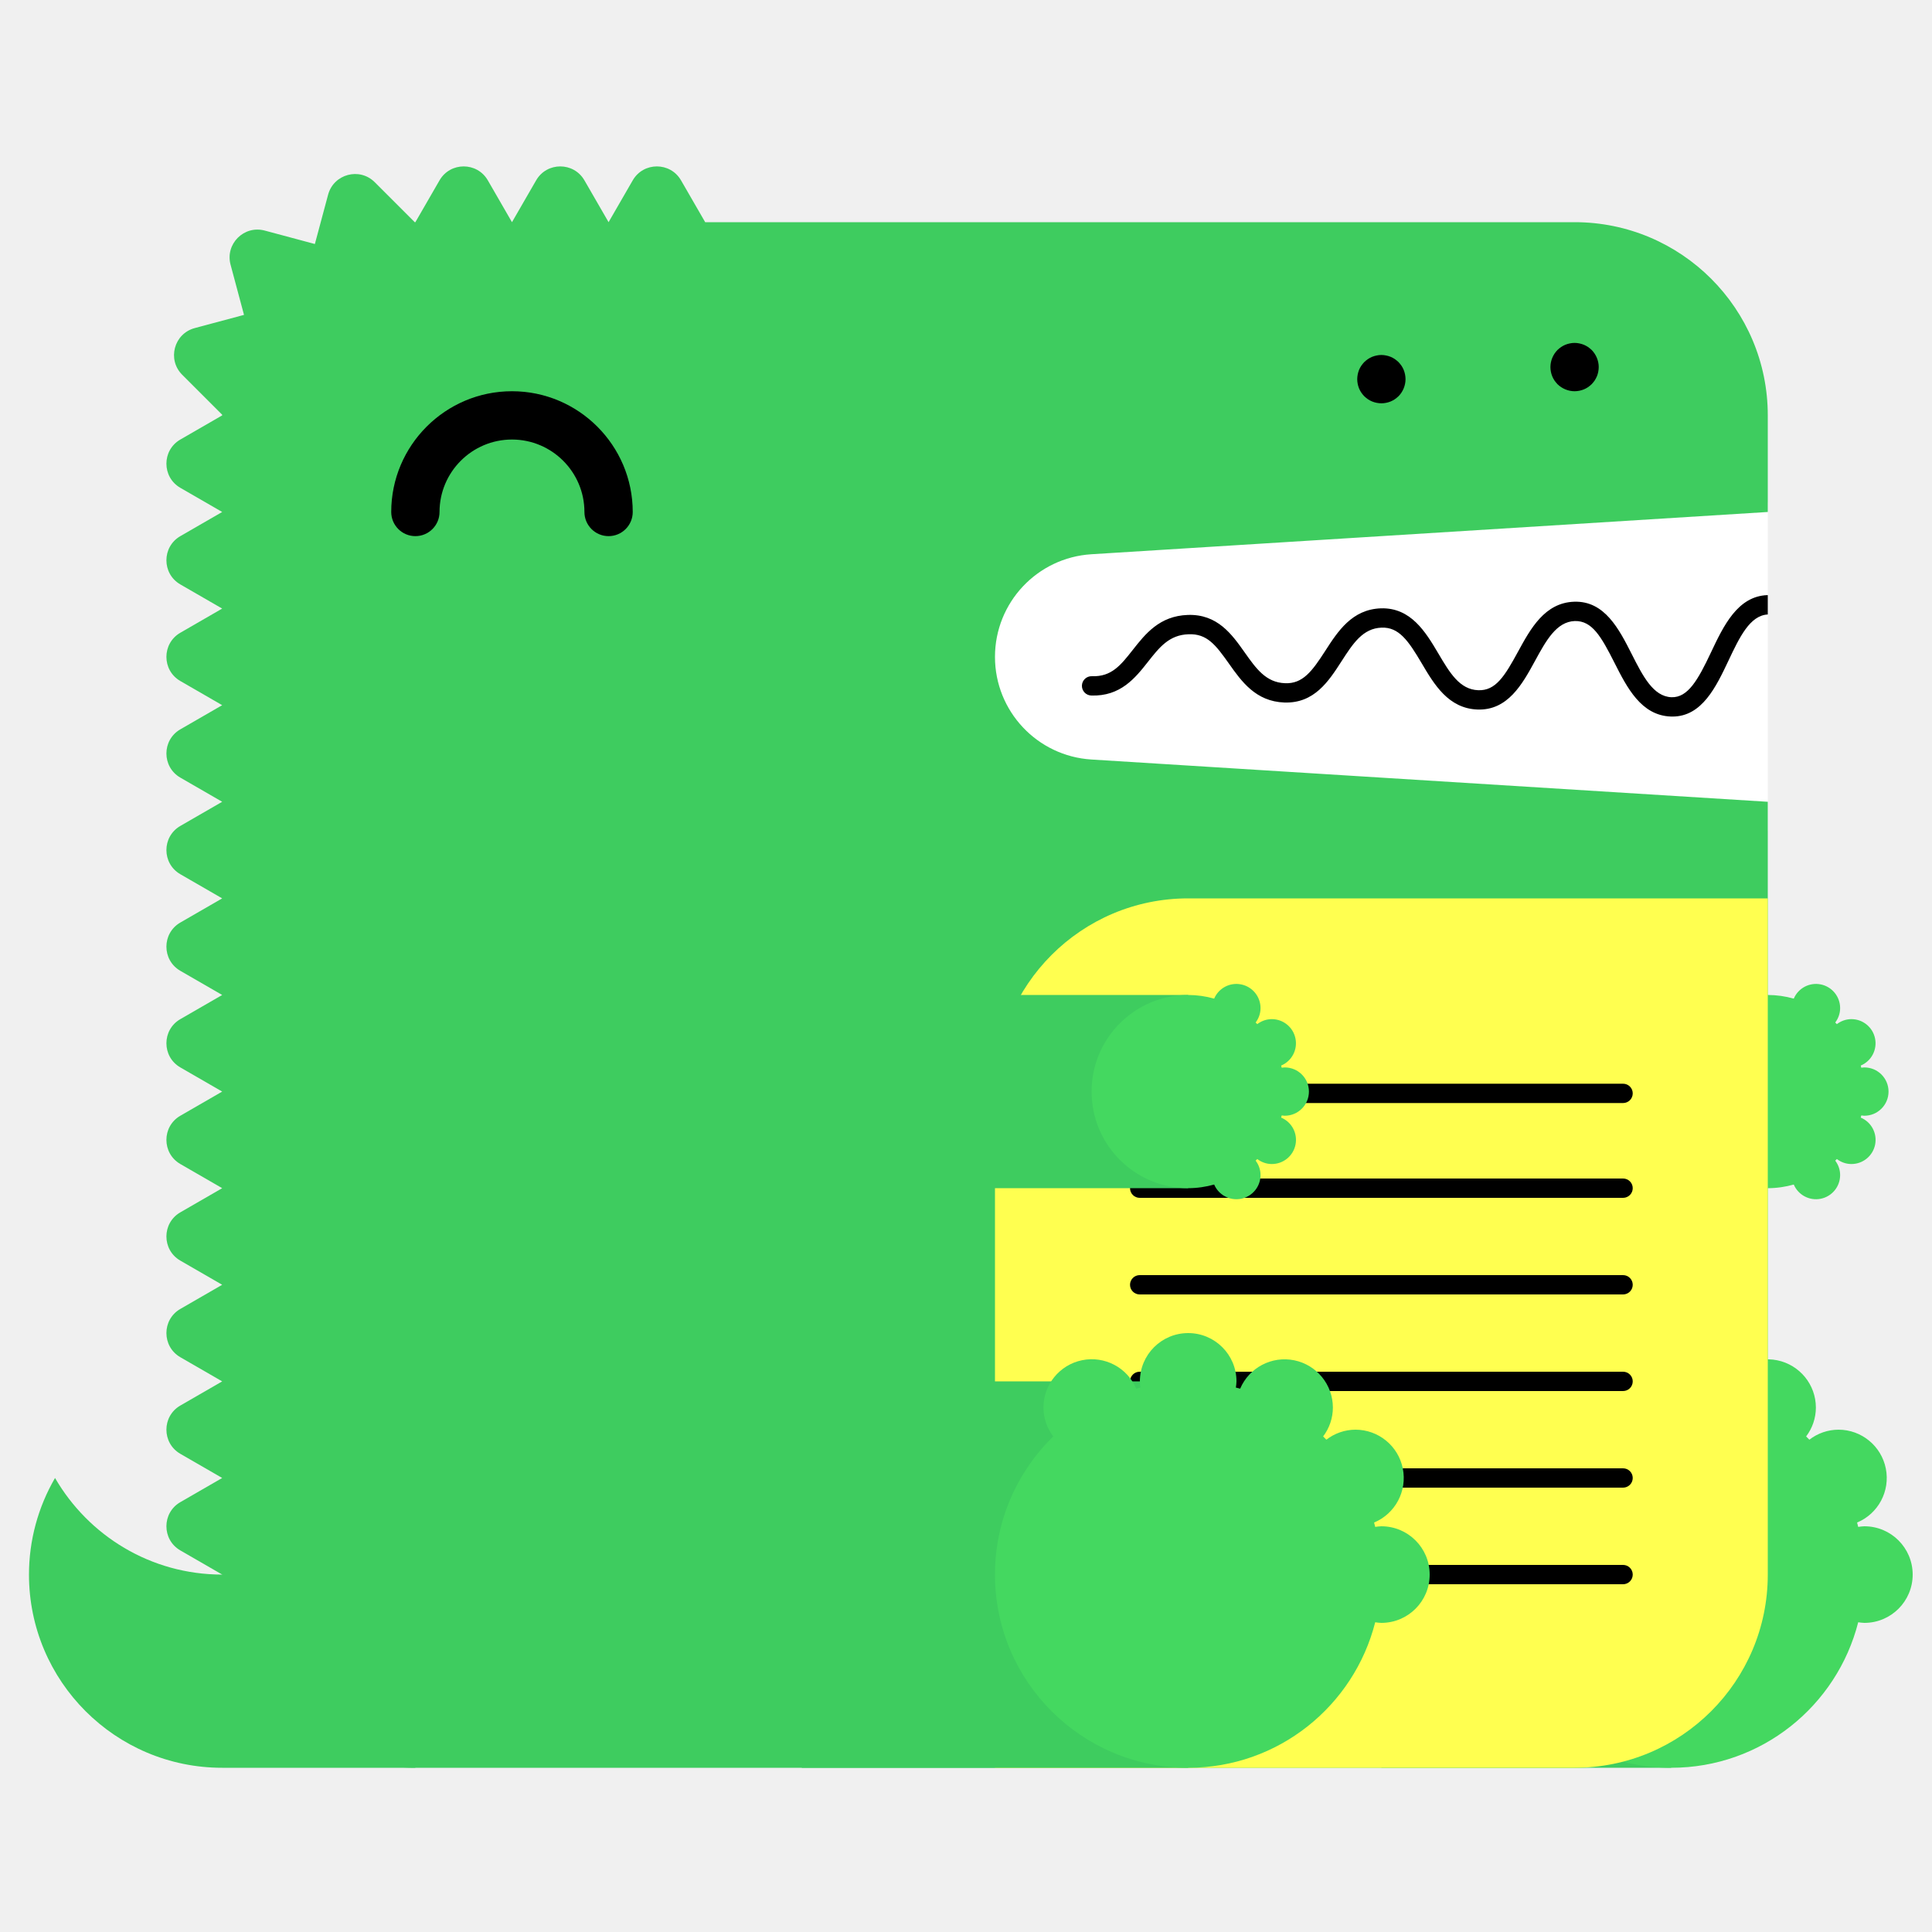
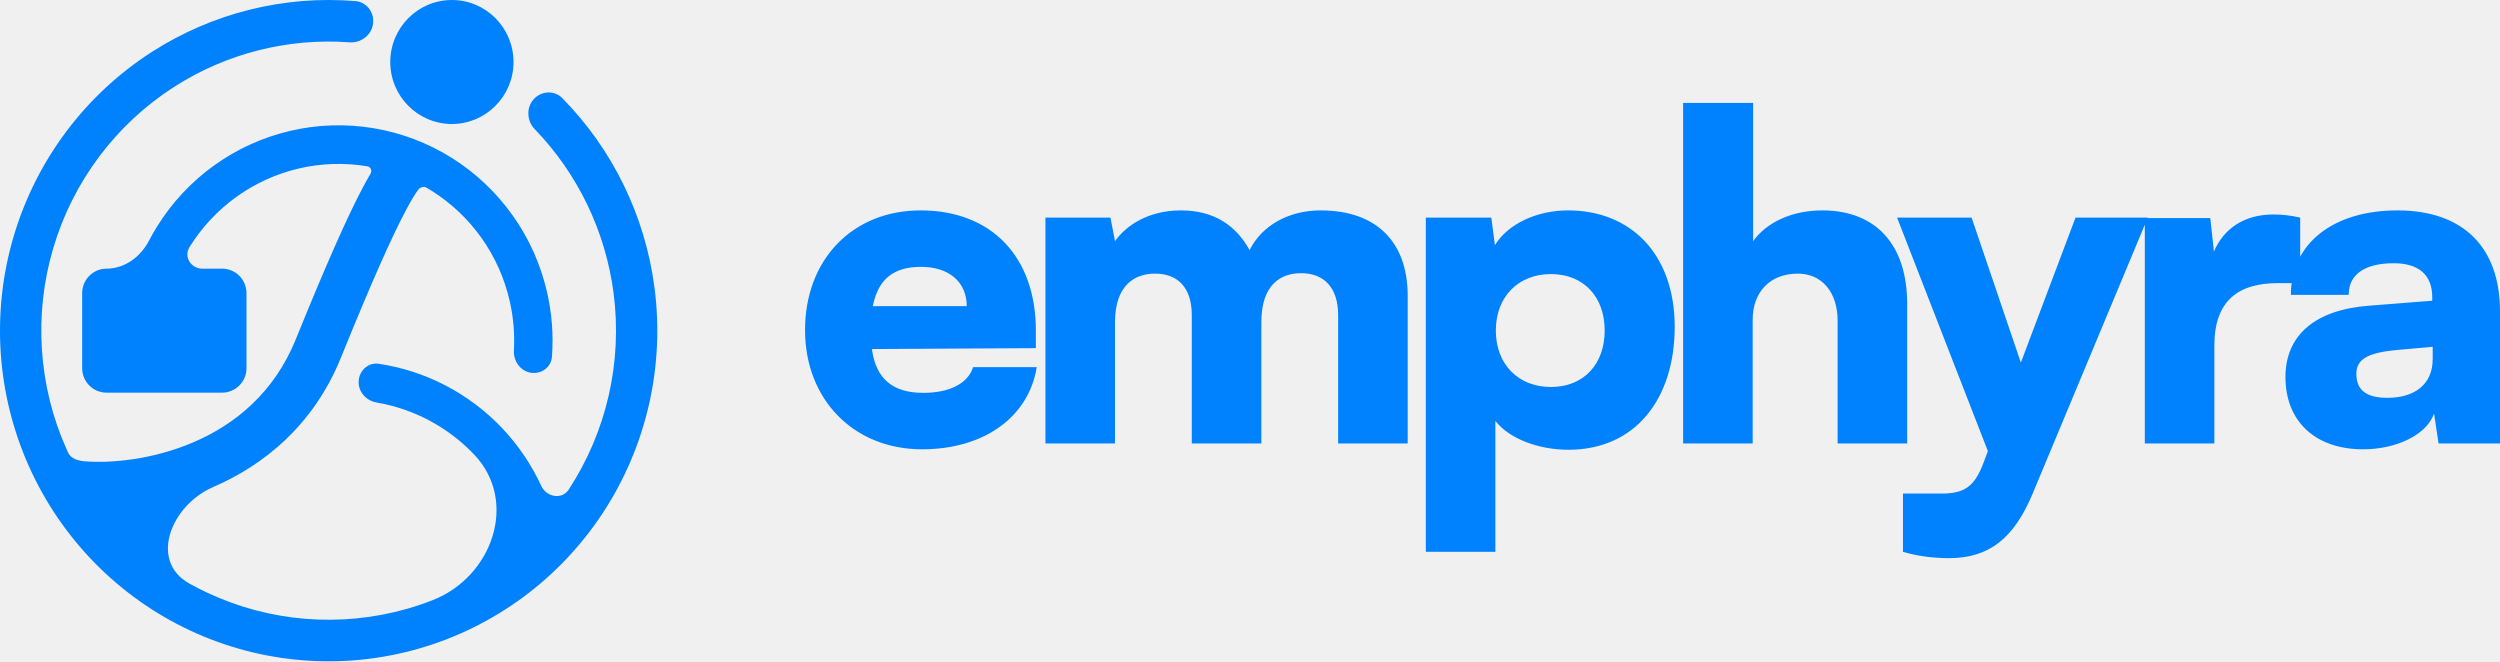
- <svg xmlns="http://www.w3.org/2000/svg" width="200" height="200" viewBox="0 0 200 200">
-   <g fill="none" fill-rule="evenodd">
-     <path fill="#FFF" d="M99 52h84v34H99z" />
-     <path d="M23 163c-7.398 0-13.843-4.027-17.303-10A19.886 19.886 0 0 0 3 163c0 11.046 8.954 20 20 20h20v-20H23z" fill="#3ECC5F" />
-     <path d="M112.98 57.376L183 53V43c0-11.046-8.954-20-20-20H73l-2.5-4.33c-1.112-1.925-3.889-1.925-5 0L63 23l-2.5-4.33c-1.111-1.925-3.889-1.925-5 0L53 23l-2.5-4.33c-1.111-1.925-3.889-1.925-5 0L43 23c-.022 0-.042.003-.065.003l-4.142-4.141c-1.57-1.571-4.252-.853-4.828 1.294l-1.369 5.104-5.192-1.392c-2.148-.575-4.111 1.389-3.535 3.536l1.39 5.193-5.102 1.367c-2.148.576-2.867 3.259-1.296 4.83l4.142 4.142c0 .021-.003.042-.003.064l-4.33 2.5c-1.925 1.111-1.925 3.889 0 5L23 53l-4.33 2.5c-1.925 1.111-1.925 3.889 0 5L23 63l-4.33 2.5c-1.925 1.111-1.925 3.889 0 5L23 73l-4.33 2.5c-1.925 1.111-1.925 3.889 0 5L23 83l-4.33 2.5c-1.925 1.111-1.925 3.889 0 5L23 93l-4.33 2.5c-1.925 1.111-1.925 3.889 0 5L23 103l-4.33 2.5c-1.925 1.111-1.925 3.889 0 5L23 113l-4.33 2.5c-1.925 1.111-1.925 3.889 0 5L23 123l-4.33 2.5c-1.925 1.111-1.925 3.889 0 5L23 133l-4.33 2.5c-1.925 1.111-1.925 3.889 0 5L23 143l-4.33 2.5c-1.925 1.111-1.925 3.889 0 5L23 153l-4.33 2.5c-1.925 1.111-1.925 3.889 0 5L23 163c0 11.046 8.954 20 20 20h120c11.046 0 20-8.954 20-20V83l-70.02-4.376A10.645 10.645 0 0 1 103 68c0-5.621 4.37-10.273 9.98-10.624" fill="#3ECC5F" />
-     <path fill="#3ECC5F" d="M143 183h30v-40h-30z" />
-     <path d="M193 158c-.219 0-.428.037-.639.064-.038-.15-.074-.301-.116-.451A5 5 0 0 0 190.32 148a4.96 4.96 0 0 0-3.016 1.036 26.531 26.531 0 0 0-.335-.336 4.955 4.955 0 0 0 1.011-2.987 5 5 0 0 0-9.599-1.959c-.148-.042-.297-.077-.445-.115.027-.211.064-.42.064-.639a5 5 0 0 0-5-5 5 5 0 0 0-5 5c0 .219.037.428.064.639-.148.038-.297.073-.445.115a4.998 4.998 0 0 0-9.599 1.959c0 1.125.384 2.151 1.011 2.987-3.717 3.632-6.031 8.693-6.031 14.3 0 11.046 8.954 20 20 20 9.339 0 17.16-6.41 19.361-15.064.211.027.42.064.639.064a5 5 0 0 0 5-5 5 5 0 0 0-5-5" fill="#44D860" />
-     <path fill="#3ECC5F" d="M153 123h30v-20h-30z" />
-     <path d="M193 115.5a2.5 2.5 0 1 0 0-5c-.109 0-.214.019-.319.032-.02-.075-.037-.15-.058-.225a2.501 2.501 0 0 0-.963-4.807c-.569 0-1.088.197-1.508.518a6.653 6.653 0 0 0-.168-.168c.314-.417.506-.931.506-1.494a2.5 2.5 0 0 0-4.8-.979A9.987 9.987 0 0 0 183 103c-5.522 0-10 4.478-10 10s4.478 10 10 10c.934 0 1.833-.138 2.69-.377a2.5 2.5 0 0 0 4.8-.979c0-.563-.192-1.077-.506-1.494.057-.055.113-.111.168-.168.42.321.939.518 1.508.518a2.5 2.5 0 0 0 .963-4.807c.021-.074.038-.15.058-.225.105.013.21.032.319.032" fill="#44D860" />
-     <path d="M63 55.5a2.5 2.5 0 0 1-2.5-2.5c0-4.136-3.364-7.5-7.5-7.5s-7.5 3.364-7.5 7.5a2.5 2.5 0 1 1-5 0c0-6.893 5.607-12.5 12.5-12.5S65.5 46.107 65.5 53a2.5 2.5 0 0 1-2.5 2.5" fill="#000" />
-     <path d="M103 183h60c11.046 0 20-8.954 20-20V93h-60c-11.046 0-20 8.954-20 20v70z" fill="#FFFF50" />
-     <path d="M168.02 124h-50.04a1 1 0 1 1 0-2h50.04a1 1 0 1 1 0 2m0 20h-50.04a1 1 0 1 1 0-2h50.04a1 1 0 1 1 0 2m0 20h-50.04a1 1 0 1 1 0-2h50.04a1 1 0 1 1 0 2m0-49.814h-50.04a1 1 0 1 1 0-2h50.04a1 1 0 1 1 0 2m0 19.814h-50.04a1 1 0 1 1 0-2h50.04a1 1 0 1 1 0 2m0 20h-50.04a1 1 0 1 1 0-2h50.04a1 1 0 1 1 0 2M183 61.611c-.012 0-.022-.006-.034-.005-3.09.105-4.552 3.196-5.842 5.923-1.346 2.85-2.387 4.703-4.093 4.647-1.889-.068-2.969-2.202-4.113-4.46-1.314-2.594-2.814-5.536-5.963-5.426-3.046.104-4.513 2.794-5.807 5.167-1.377 2.528-2.314 4.065-4.121 3.994-1.927-.07-2.951-1.805-4.136-3.813-1.321-2.236-2.848-4.75-5.936-4.664-2.994.103-4.465 2.385-5.763 4.4-1.373 2.13-2.335 3.428-4.165 3.351-1.973-.07-2.992-1.51-4.171-3.177-1.324-1.873-2.816-3.993-5.895-3.89-2.928.1-4.399 1.97-5.696 3.618-1.232 1.564-2.194 2.802-4.229 2.724a1 1 0 0 0-.072 2c3.017.101 4.545-1.8 5.872-3.487 1.177-1.496 2.193-2.787 4.193-2.855 1.926-.082 2.829 1.115 4.195 3.045 1.297 1.834 2.769 3.914 5.731 4.021 3.103.104 4.596-2.215 5.918-4.267 1.182-1.834 2.202-3.417 4.15-3.484 1.793-.067 2.769 1.35 4.145 3.681 1.297 2.197 2.766 4.686 5.787 4.796 3.125.108 4.634-2.62 5.949-5.035 1.139-2.088 2.214-4.06 4.119-4.126 1.793-.042 2.728 1.595 4.111 4.33 1.292 2.553 2.757 5.445 5.825 5.556l.169.003c3.064 0 4.518-3.075 5.805-5.794 1.139-2.41 2.217-4.68 4.067-4.773v-2z" fill="#000" />
-     <path fill="#3ECC5F" d="M83 183h40v-40H83z" />
-     <path d="M143 158c-.219 0-.428.037-.639.064-.038-.15-.074-.301-.116-.451A5 5 0 0 0 140.32 148a4.96 4.96 0 0 0-3.016 1.036 26.531 26.531 0 0 0-.335-.336 4.955 4.955 0 0 0 1.011-2.987 5 5 0 0 0-9.599-1.959c-.148-.042-.297-.077-.445-.115.027-.211.064-.42.064-.639a5 5 0 0 0-5-5 5 5 0 0 0-5 5c0 .219.037.428.064.639-.148.038-.297.073-.445.115a4.998 4.998 0 0 0-9.599 1.959c0 1.125.384 2.151 1.011 2.987-3.717 3.632-6.031 8.693-6.031 14.3 0 11.046 8.954 20 20 20 9.339 0 17.16-6.41 19.361-15.064.211.027.42.064.639.064a5 5 0 0 0 5-5 5 5 0 0 0-5-5" fill="#44D860" />
-     <path fill="#3ECC5F" d="M83 123h40v-20H83z" />
-     <path d="M133 115.5a2.5 2.5 0 1 0 0-5c-.109 0-.214.019-.319.032-.02-.075-.037-.15-.058-.225a2.501 2.501 0 0 0-.963-4.807c-.569 0-1.088.197-1.508.518a6.653 6.653 0 0 0-.168-.168c.314-.417.506-.931.506-1.494a2.5 2.5 0 0 0-4.8-.979A9.987 9.987 0 0 0 123 103c-5.522 0-10 4.478-10 10s4.478 10 10 10c.934 0 1.833-.138 2.69-.377a2.5 2.5 0 0 0 4.8-.979c0-.563-.192-1.077-.506-1.494.057-.055.113-.111.168-.168.42.321.939.518 1.508.518a2.5 2.5 0 0 0 .963-4.807c.021-.074.038-.15.058-.225.105.013.21.032.319.032" fill="#44D860" />
-     <path d="M143 41.75c-.16 0-.33-.02-.49-.05a2.52 2.52 0 0 1-.47-.14c-.15-.06-.29-.14-.431-.23-.13-.09-.259-.2-.38-.31-.109-.12-.219-.24-.309-.38s-.17-.28-.231-.43a2.619 2.619 0 0 1-.189-.96c0-.16.02-.33.05-.49.03-.16.08-.31.139-.47.061-.15.141-.29.231-.43.09-.13.2-.26.309-.38.121-.11.25-.22.38-.31.141-.09.281-.17.431-.23.149-.06.31-.11.47-.14.32-.07.65-.07.98 0 .159.03.32.08.47.14.149.06.29.14.43.23.13.09.259.2.38.31.11.12.22.25.31.38.09.14.17.28.23.43.06.16.11.31.14.47.029.16.05.33.05.49 0 .66-.271 1.31-.73 1.77-.121.11-.25.22-.38.31-.14.09-.281.17-.43.23a2.565 2.565 0 0 1-.96.19m20-1.25c-.66 0-1.3-.27-1.771-.73a3.802 3.802 0 0 1-.309-.38c-.09-.14-.17-.28-.231-.43a2.619 2.619 0 0 1-.189-.96c0-.66.27-1.3.729-1.77.121-.11.25-.22.38-.31.141-.09.281-.17.431-.23.149-.06.31-.11.47-.14.32-.07.66-.07.98 0 .159.03.32.08.47.14.149.06.29.14.43.23.13.09.259.2.38.31.459.47.73 1.11.73 1.77 0 .16-.021.33-.05.49-.03.16-.08.32-.14.47-.07.15-.14.29-.23.43-.09.13-.2.26-.31.38-.121.11-.25.22-.38.31-.14.09-.281.17-.43.23a2.565 2.565 0 0 1-.96.19" fill="#000" />
-   </g>
+ <svg xmlns="http://www.w3.org/2000/svg" width="9984" height="2641" viewBox="0 0 9984 2641" fill="none">
+   <path d="M3682.21 1794.34C3409.82 1794.34 3215 1595.95 3215 1318.2C3215 1036.84 3404.41 840.252 3676.8 840.252C3960.01 840.252 4136.8 1026.02 4136.8 1320V1390.34L3481.98 1393.95C3498.21 1512.99 3564.96 1568.9 3687.62 1568.9C3792.25 1568.9 3866.21 1531.02 3886.05 1466.09H4140.41C4107.94 1666.29 3929.35 1794.34 3682.21 1794.34ZM3678.6 1065.7C3568.57 1065.7 3507.23 1114.4 3485.59 1222.61H3860.8C3860.8 1127.02 3790.45 1065.7 3678.6 1065.7ZM4452.83 1770.9H4175.03V869.109H4434.79L4452.83 962.895C4497.93 899.77 4586.32 840.252 4716.2 840.252C4851.5 840.252 4938.09 903.377 4990.4 998.967C5037.3 903.377 5143.73 840.252 5273.61 840.252C5506.32 840.252 5621.77 975.52 5621.77 1181.13V1770.9H5343.97V1258.68C5343.97 1145.06 5284.44 1090.95 5196.05 1090.95C5116.67 1090.95 5037.3 1134.24 5037.3 1287.54V1770.9H4759.5V1258.68C4759.5 1146.86 4701.77 1092.75 4613.38 1092.75C4534.01 1092.75 4452.83 1136.04 4452.83 1287.54V1770.9ZM5694.12 2203.76V869.109H5955.69L5970.12 979.127C6020.63 896.163 6134.28 840.252 6262.35 840.252C6513.1 840.252 6688.08 1015.2 6688.08 1305.58C6688.08 1590.54 6532.94 1796.15 6264.16 1796.15C6139.69 1796.15 6024.24 1749.26 5971.93 1680.72V2203.76H5694.12ZM5973.73 1320C5973.73 1455.27 6063.92 1545.45 6193.81 1545.45C6325.49 1545.45 6408.47 1453.47 6408.47 1320C6408.47 1186.54 6325.49 1094.56 6193.81 1094.56C6063.92 1094.56 5973.73 1184.74 5973.73 1320ZM6999.52 1770.9H6721.72V411H7001.33V962.895C7057.25 885.341 7160.07 840.252 7277.32 840.252C7491.99 840.252 7616.46 977.324 7616.46 1213.59V1770.9H7338.66V1280.33C7338.66 1166.7 7275.52 1092.75 7179.91 1092.75C7069.88 1092.75 6999.52 1164.9 6999.52 1276.72V1770.9ZM7599.65 2203.76V1971.1H7752.98C7846.78 1971.1 7886.47 1942.24 7922.55 1844.84L7938.78 1801.56L7576.2 869.109H7873.84L8070.47 1448.06L8288.74 869.109H8577.37L8119.17 1967.49C8043.41 2151.45 7942.39 2229 7783.65 2229C7716.9 2229 7653.76 2219.98 7599.65 2203.76ZM9186.06 869.109V1130.63H9097.67C8938.92 1130.63 8843.32 1200.97 8843.32 1379.52V1770.9H8565.51V870.913H8827.08L8841.51 1004.38C8879.39 916.002 8958.77 856.484 9079.63 856.484C9112.1 856.484 9148.18 860.091 9186.06 869.109ZM9437.42 1794.34C9246.2 1794.34 9127.14 1682.52 9127.14 1505.77C9127.14 1339.84 9244.4 1237.04 9460.87 1220.81L9713.41 1200.97V1186.54C9713.41 1098.16 9659.3 1051.27 9560.08 1051.27C9442.83 1051.27 9379.69 1096.36 9379.69 1177.52H9148.79C9148.79 973.717 9316.55 840.252 9574.51 840.252C9836.08 840.252 9984 986.342 9984 1244.25V1770.9H9738.67L9720.63 1651.86C9691.77 1734.83 9572.71 1794.34 9437.42 1794.34ZM9534.83 1588.74C9641.26 1588.74 9715.22 1536.43 9715.22 1433.63V1384.93L9574.51 1397.56C9453.65 1408.38 9410.36 1435.43 9410.36 1493.15C9410.36 1558.08 9450.04 1588.74 9534.83 1588.74Z" fill="#0082FF" />
+   <path d="M606.49 207.295C848.835 51.726 1134.58 -19.08 1419.59 4.406C1464.95 8.146 1496.19 50.51 1489.65 95.821C1483.1 141.152 1441.17 172.318 1395.76 168.991C1149.99 150.993 904.131 212.998 695.168 347.14C462.955 496.21 291.824 724.38 212.948 989.906C134.076 1255.43 152.725 1540.63 265.547 1793.45C267.725 1798.33 269.946 1803.19 272.204 1808.02C283.055 1831.28 310.832 1839.91 336.28 1842.07C438.479 1850.76 608.893 1836.94 774.731 1765.27C938.41 1694.51 1094.54 1569.08 1181.47 1354.52C1304.66 1050.47 1388.27 863.785 1447.12 752.25C1458.55 730.601 1469.42 711.084 1479.83 693.609C1486.84 681.851 1480.41 666.427 1466.96 664.179C1376.13 648.994 1283.23 651.935 1193.52 672.872C1103.81 693.818 1019.04 732.361 944.111 786.257C869.19 840.151 805.506 908.312 756.786 986.952C732.723 1025.78 762.794 1072.92 808.284 1072.92H887.145C940.829 1072.92 984.359 1116.72 984.369 1170.74V1470.29C984.369 1524.31 940.833 1568.1 887.145 1568.11H425.337C371.643 1568.11 328.115 1524.32 328.115 1470.29V1170.74C328.12 1116.71 371.646 1072.92 425.337 1072.92C498.013 1072.92 561.305 1025.98 594.983 961.189C604.843 942.218 615.423 923.597 626.713 905.373C686.084 809.544 763.657 726.416 854.959 660.74C946.256 595.071 1049.55 548.137 1158.87 522.614C1268.19 497.099 1381.43 493.503 1492.12 512.011C1602.84 530.524 1708.87 570.735 1804.11 630.459C1899.36 690.189 1981.99 768.243 2047.26 860.095C2112.54 951.951 2159.19 1055.86 2184.55 1165.87C2204.13 1250.76 2210.76 1338.02 2204.3 1424.63C2201.13 1467.11 2161.28 1495.52 2119.52 1488.54C2077.76 1481.55 2049.96 1441.84 2052.3 1399.32C2055.97 1332.78 2050.24 1265.9 2035.21 1200.73C2014.38 1110.46 1976.18 1025.17 1922.61 949.791C1869.04 874.414 1801.18 810.438 1723.03 761.421C1716.46 757.296 1709.82 753.264 1703.12 749.352C1696.16 745.293 1687.71 745.769 1680.44 749.235C1676.94 750.904 1673.69 753.141 1671.33 756.238C1660.13 771.03 1643.07 797.922 1618.79 843.952C1564.85 946.161 1484.37 1125.07 1361.49 1428.36C1251.56 1699.67 1052.19 1858.2 851.541 1944.94C682.461 2018.03 594.659 2240.12 755.534 2330.02C779.02 2343.15 803.027 2355.47 827.52 2366.96C1077.18 2484.08 1360.41 2506.91 1625.43 2431.35C1660.19 2421.43 1694.34 2409.9 1727.77 2396.83C1966.85 2303.36 2071.2 2002.41 1894.02 1815.8C1789.22 1705.41 1652.17 1632.72 1503.9 1607.46C1462.18 1600.35 1429.84 1564.28 1432.31 1521.78C1434.79 1479.27 1471.16 1446.53 1513.02 1452.82C1700 1480.89 1873.25 1570.71 2004.83 1709.29C2069.92 1777.84 2122.65 1856.13 2161.68 1940.63C2182.38 1985.45 2244.04 1996.63 2271.05 1955.36C2422.5 1723.88 2486.18 1445.32 2450.4 1170.54C2418.2 923.255 2307.36 693.865 2135.66 516.023C2103.95 483.165 2100.71 430.903 2131 396.716C2161.31 362.536 2213.68 359.376 2245.7 391.94C2446.79 596.499 2576.55 862.277 2613.89 1149.05C2654.8 1463.3 2581.93 1781.85 2408.72 2046.58C2235.49 2311.32 1973.43 2504.54 1670.33 2590.96C1367.24 2677.38 1043.35 2651.25 757.831 2517.32C472.314 2383.38 244.205 2150.59 115.155 1861.46C-13.89 1572.32 -35.241 1246.11 54.961 942.436C145.169 638.751 340.911 377.785 606.49 207.295ZM1804.68 0.012C1940.58 0.02 2050.77 110.874 2050.77 247.606C2050.77 384.343 1940.59 495.192 1804.68 495.2C1668.77 495.2 1558.59 384.348 1558.59 247.606C1558.59 110.868 1668.77 0.012 1804.68 0.012Z" fill="#0082FF" />
</svg>
